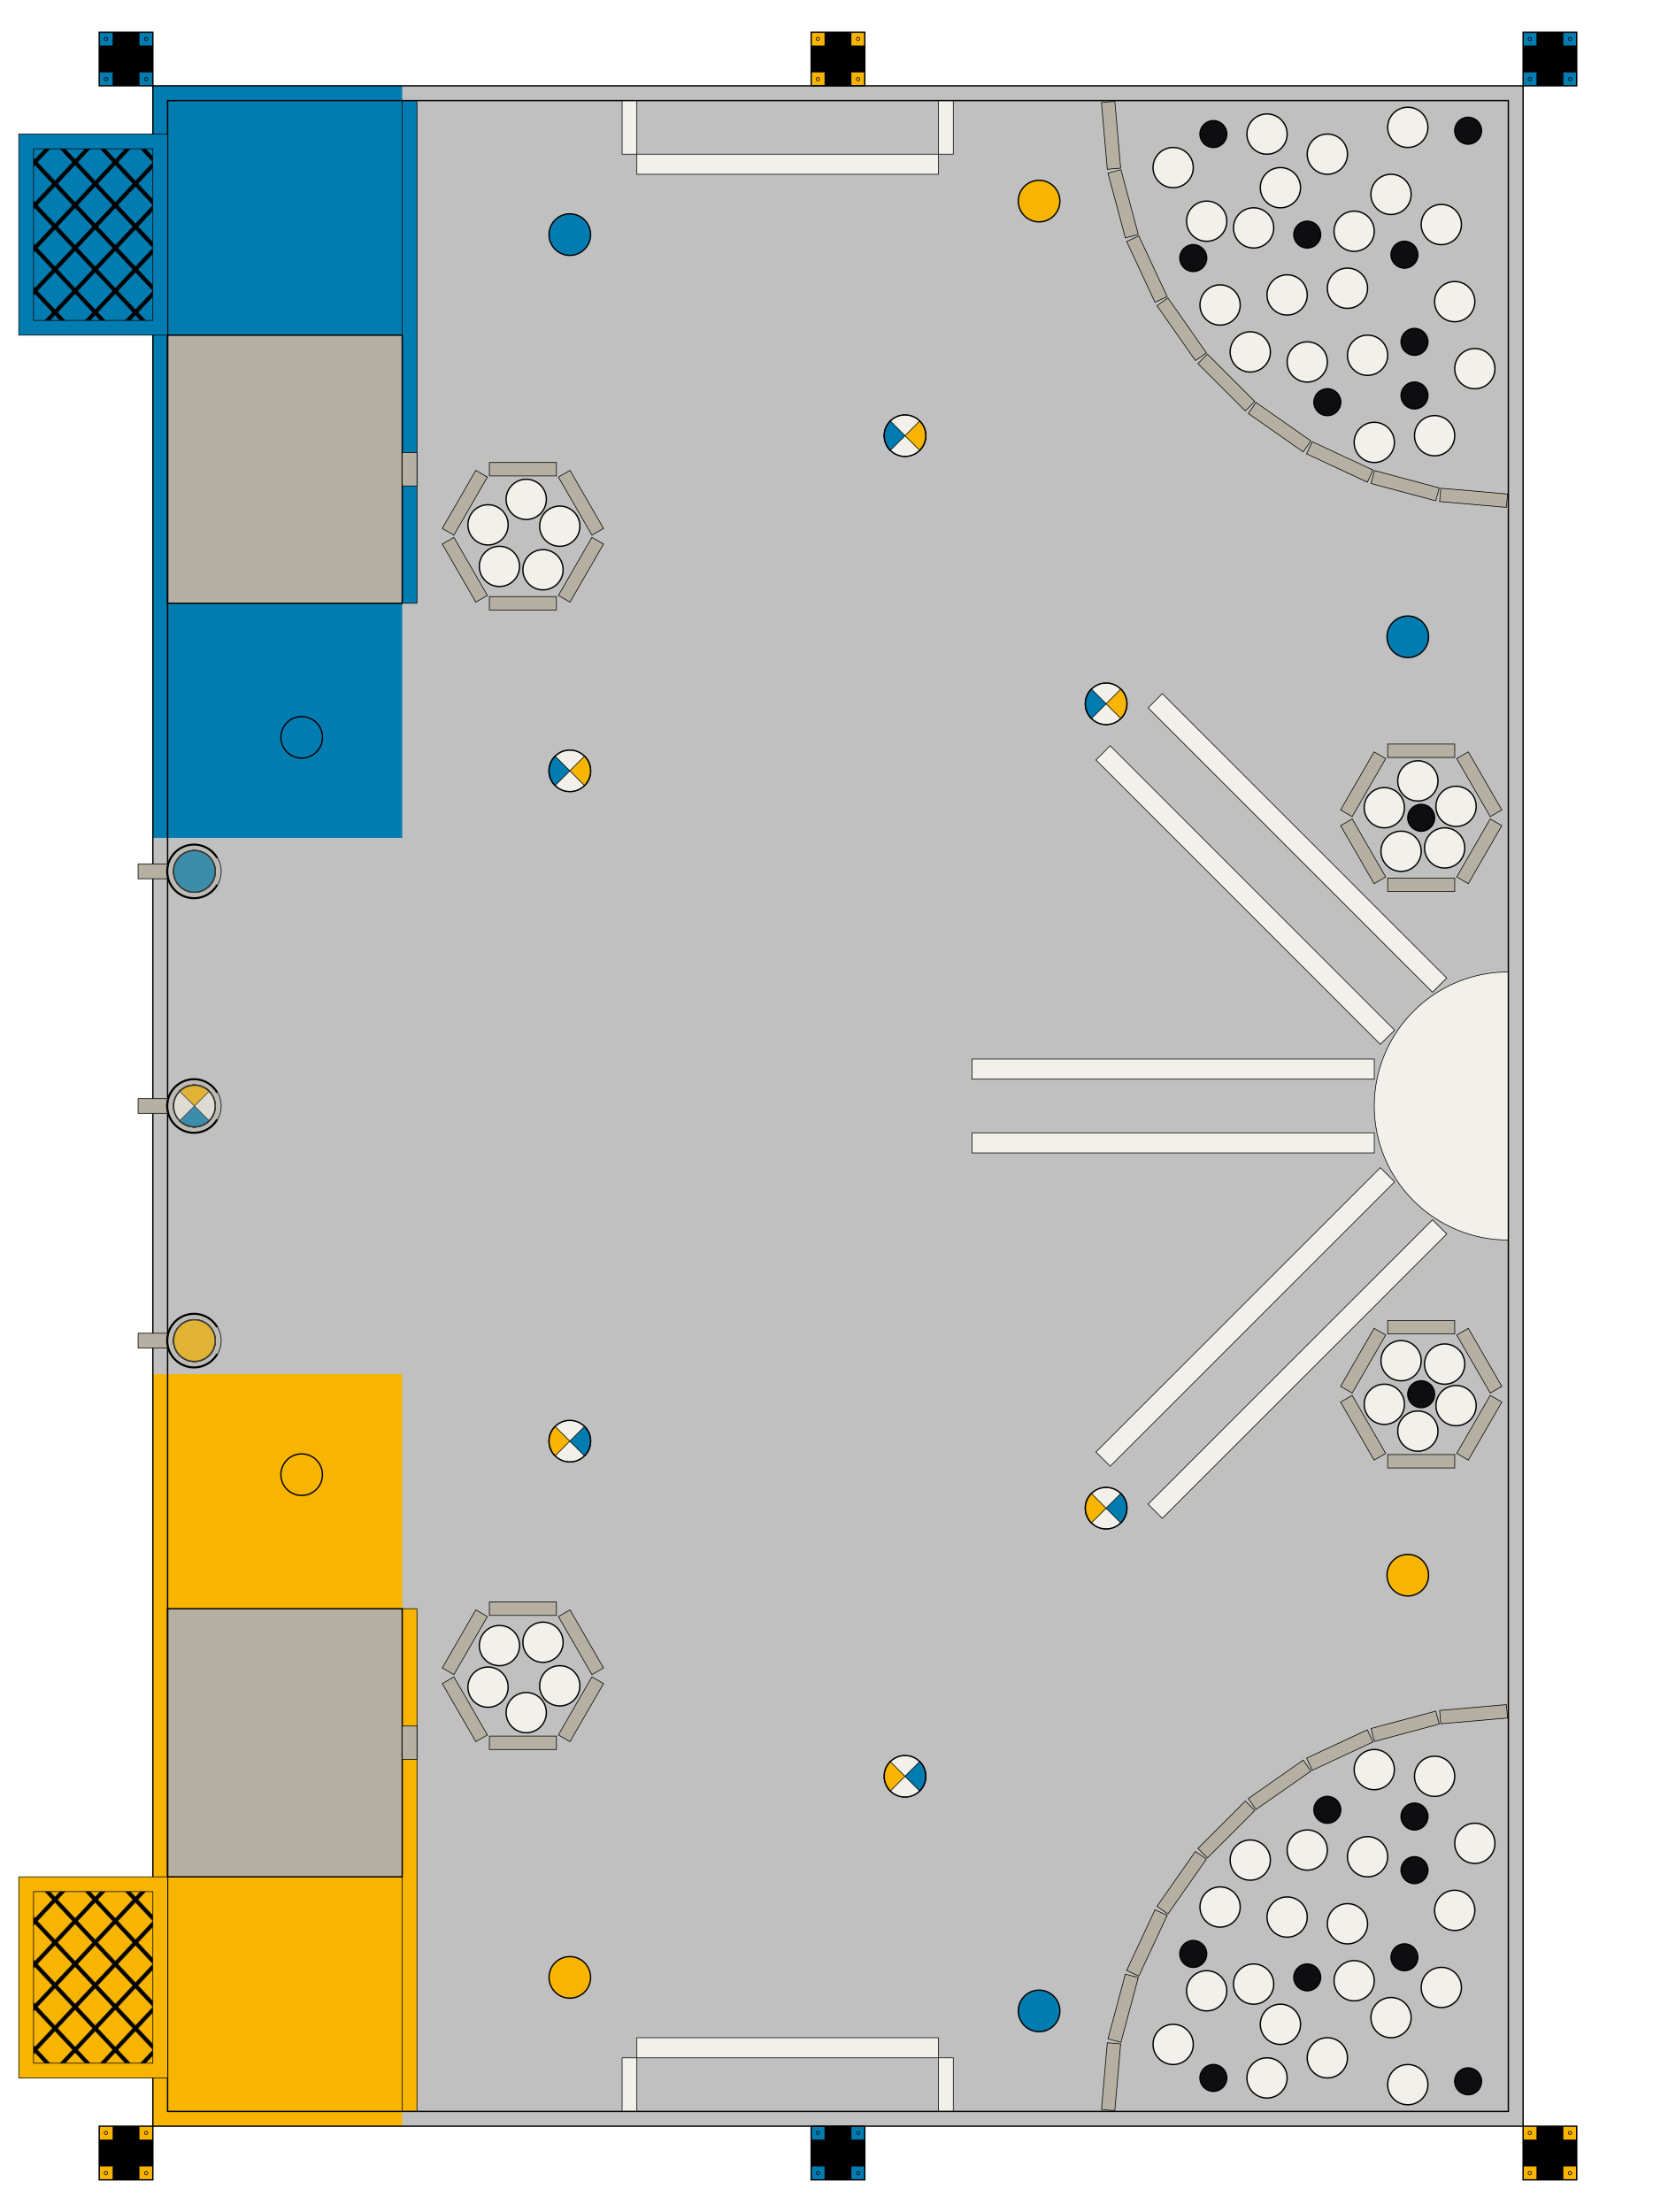
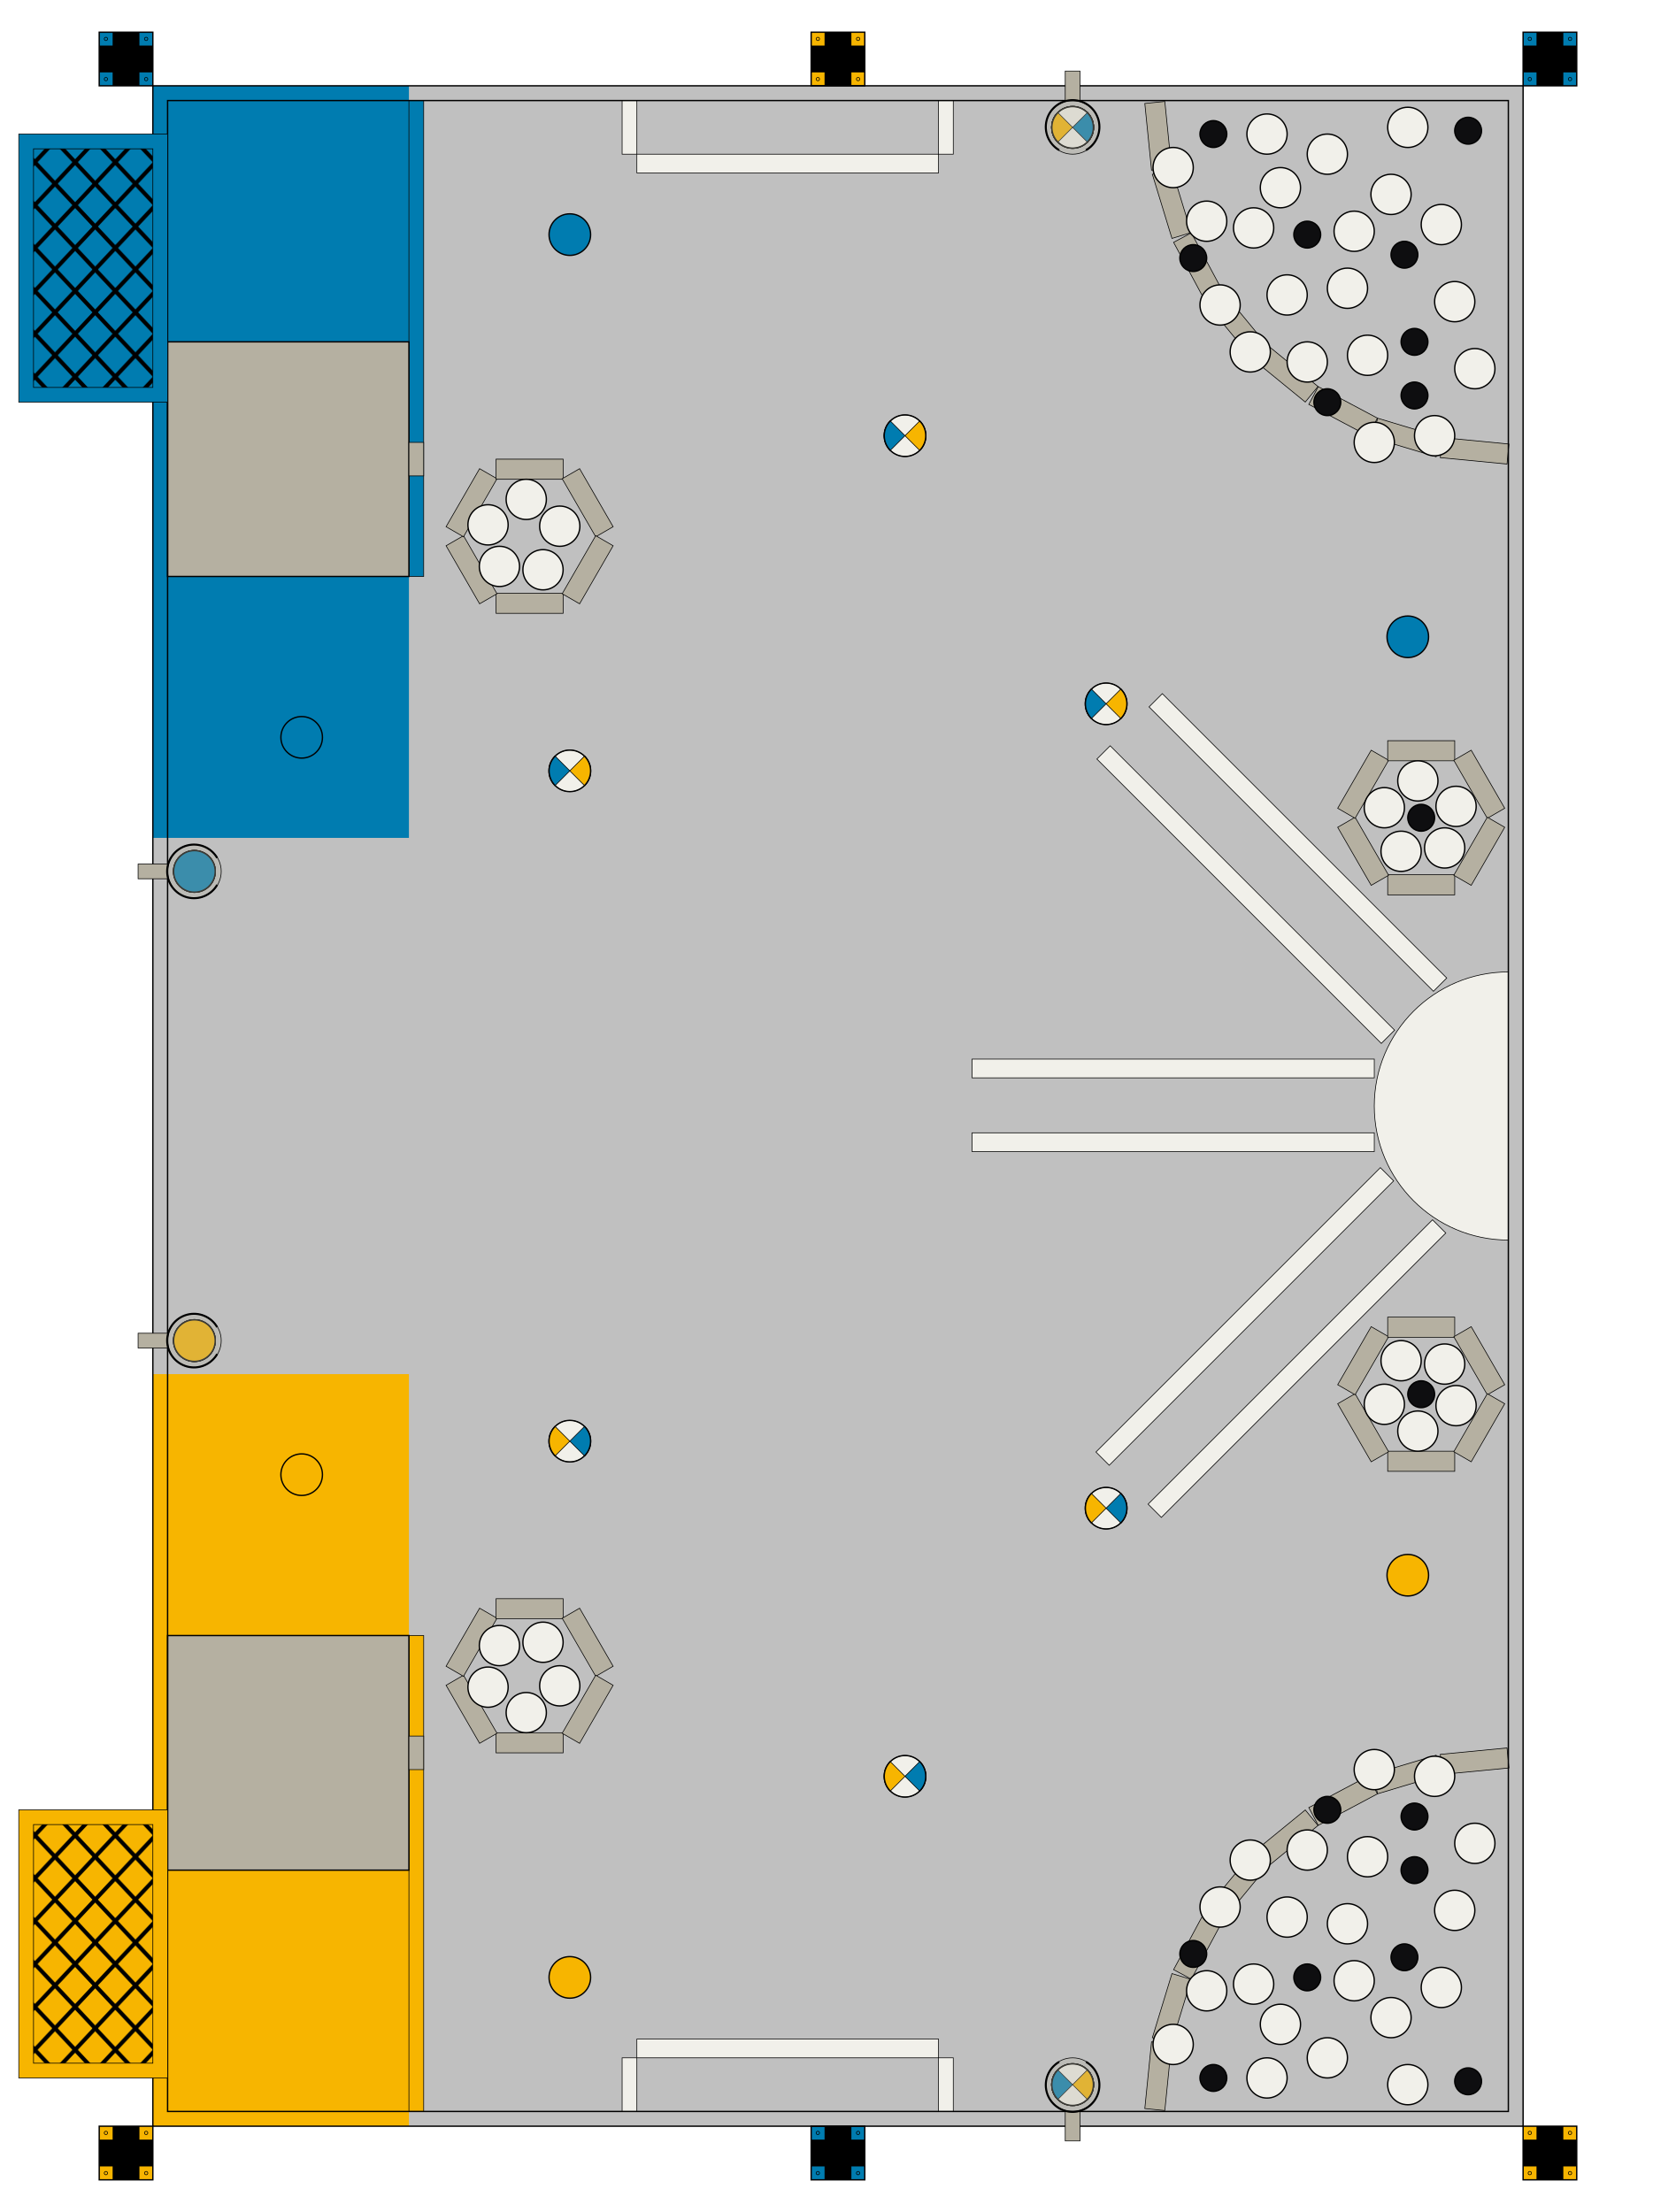
<svg xmlns="http://www.w3.org/2000/svg" xmlns:xlink="http://www.w3.org/1999/xlink" version="1.1" width="2500" height="3300" viewBox="-1250 -1650 2500 3300">
  <defs>
    <g id="beacon" z="350">
      <rect x="-40" y="-40" width="80" height="80" fill="black" />
      <rect x="-40" y="-40" width="20" height="20" />
      <rect x="20" y="-40" width="20" height="20" />
      <rect x="20" y="20" width="20" height="20" />
      <rect x="-40" y="20" width="20" height="20" />
      <circle cx="-30" cy="-30" r="2.5" stroke="black" stroke-width="1" fill-opacity="0" />
      <circle cx="30" cy="-30" r="2.5" stroke="black" stroke-width="1" fill-opacity="0" />
      <circle cx="-30" cy="30" r="2.5" stroke="black" stroke-width="1" fill-opacity="0" />
      <circle cx="30" cy="30" r="2.5" stroke="black" stroke-width="1" fill-opacity="0" />
      <rect x="-40" y="-40" width="80" height="80" stroke="black" stroke-width="2" fill-opacity="0" />
    </g>
    <g id="start-area">
-       <rect x="-1022" y="-1522" width="372" height="1122" />
-       <rect x="-650" y="-1500" width="22" height="750" zheight="22" stroke="black" stroke-width="1" />
-       <rect x="-1000" y="-1150" width="350" height="400" stroke="black" stroke-width="2" fill="#b5b0a1" />
-       <rect x="-650" y="-975" width="22" height="50" stroke="black" stroke-width="1" fill="#b5b0a1" />
+       <rect x="-1022" y="-1522" width="382" height="1122" />
+       <rect x="-640" y="-1500" width="22" height="710" zheight="22" stroke="black" stroke-width="1" />
+       <rect x="-1000" y="-1140" width="360" height="350" stroke="black" stroke-width="2" fill="#b5b0a1" />
+       <rect x="-640" y="-990" width="22" height="50" stroke="black" stroke-width="1" fill="#b5b0a1" />
    </g>
    <g id="moon-base" fill="#f1f0ea" stroke="black" stroke-width="1">
      <rect x="150" y="-1500" width="22" height="80" zheight="22" />
      <rect x="-322" y="-1500" width="22" height="80" zheight="22" />
-       <rect x="-300" y="-1420" width="450" height="30" zheight="30" />
+       <rect x="-300" y="-1420" width="450" height="28" zheight="28" />
    </g>
    <g id="lunar-storage-leg">
-       <rect x="-800" y="-70" width="600" height="30" zheight="30" />
-       <rect x="-800" y="40" width="600" height="30" zheight="30" />
+       <rect x="-800" y="-70" width="600" height="28" zheight="28" />
+       <rect x="-800" y="40" width="600" height="28" zheight="28" />
    </g>
    <g id="lunar-storage" fill="#f1f0ea" stroke="black" stroke-width="1" transform="translate(1000,0)">
      <path zheight="70" d="     M0,-200     A200,200 0 0 0 0 200     Z     " />
      <use xlink:href="#lunar-storage-leg" transform="rotate(0)" />
      <use xlink:href="#lunar-storage-leg" transform="rotate(-45)" />
      <use xlink:href="#lunar-storage-leg" transform="rotate(45)" />
    </g>
-     <rect id="crater-border-small" x="-50" y="90" width="100" height="20" zheight="20" />
+     <rect id="crater-border-small" x="-50" y="85" width="100" height="30" zheight="4" />
    <g id="crater-small" fill="#b5b0a1" stroke="black" stroke-width="1">
      <use xlink:href="#crater-border-small" transform="rotate(0)" />
      <use xlink:href="#crater-border-small" transform="rotate(60)" />
      <use xlink:href="#crater-border-small" transform="rotate(120)" />
      <use xlink:href="#crater-border-small" transform="rotate(180)" />
      <use xlink:href="#crater-border-small" transform="rotate(240)" />
      <use xlink:href="#crater-border-small" transform="rotate(300)" />
    </g>
-     <rect id="crater-border-big" x="-50" y="584.9" width="100" height="20" zheight="20" />
+     <rect id="crater-border-big" x="-50" y="510" width="100" height="30" zheight="4" />
    <g id="crater-big" fill="#b5b0a1" stroke="black" stroke-width="1">
-       <use xlink:href="#crater-border-big" transform="rotate(5)" />
-       <use xlink:href="#crater-border-big" transform="rotate(15)" />
-       <use xlink:href="#crater-border-big" transform="rotate(25)" />
-       <use xlink:href="#crater-border-big" transform="rotate(35)" />
-       <use xlink:href="#crater-border-big" transform="rotate(45)" />
-       <use xlink:href="#crater-border-big" transform="rotate(55)" />
-       <use xlink:href="#crater-border-big" transform="rotate(65)" />
-       <use xlink:href="#crater-border-big" transform="rotate(75)" />
-       <use xlink:href="#crater-border-big" transform="rotate(85)" />
+       <use xlink:href="#crater-border-big" transform="rotate(5.5)" />
+       <use xlink:href="#crater-border-big" transform="rotate(16.75)" />
+       <use xlink:href="#crater-border-big" transform="rotate(28)" />
+       <use xlink:href="#crater-border-big" transform="rotate(39.25)" />
+       <use xlink:href="#crater-border-big" transform="rotate(50.5)" />
+       <use xlink:href="#crater-border-big" transform="rotate(61.75)" />
+       <use xlink:href="#crater-border-big" transform="rotate(73)" />
+       <use xlink:href="#crater-border-big" transform="rotate(84.25)" />
    </g>
    <g id="rocket" fill="#b5b0a1" stroke="black" stroke-width="1">
-       <rect x="-1044" y="-11" width="44" height="22" zheight="472" />
-       <circle cx="-960" cy="0" r="40" z="475" zheight="80" fill-opacity="0.33" />
-       <path zheight="475" stroke-width="3" fill-opacity="0" d="     M-926,20     A40,40 0 1 1 -926 -20     " />
+       <rect x="-44" y="-11" width="44" height="22" zheight="472" />
+       <circle cx="40" cy="0" r="40" z="475" zheight="80" fill-opacity="0.33" />
+       <path zheight="475" stroke-width="3" fill-opacity="0" d="     M74,20     A40,40 0 1 1 74 -20     " />
    </g>
    <pattern id="net" x="1022" y="0" width="60" height="64" stroke="black" stroke-width="6" fill-opacity="0" patternUnits="userSpaceOnUse">
      <line x1="0" y1="0" x2="60" y2="64" />
      <line x1="0" y1="64" x2="60" y2="0" />
    </pattern>
    <g id="cargo-bay" stroke="black" stroke-width="1">
-       <rect x="-1222" y="-1450" zheight="350" width="222" height="300" />
-       <rect x="-1200" y="-1428" width="178" height="256" stroke-width="1" fill="url(#net)" />
+       <rect x="-1222" y="-1450" zheight="340" width="222" height="400" />
+       <rect x="-1200" y="-1428" width="178" height="356" stroke-width="1" fill="url(#net)" />
    </g>
    <circle id="titanium-ore" cx="0" cy="0" r="30" zheight="60" stroke="black" stroke-width="2" fill="#f1f0ea" />
    <circle id="moon-rock" cx="0" cy="0" r="20" zheight="40" stroke="black" stroke-width="2" fill="#0e0e10" />
    <circle id="lunar-module" cx="0" cy="0" r="31" zheight="100" stroke="black" stroke-width="2" />
    <g id="lunar-module-poly-u" stroke="black" zheight="100" transform="rotate(45)">
      <circle cx="0" cy="0" r="31" fill="#f1f0ea" />
      <path stroke-width="1" fill="#f7b500" d="     M0,0     L0,31.5     A31.5,31.5 0 0 0 31.5 0     Z     " />
      <path stroke-width="1" fill="#007cb0" d="     M0,0     L0,-31.5     A31.5,31.5 0 0 0 -31.5 0     Z     " />
      <circle cx="0" cy="0" r="31" stroke-width="2" fill-opacity="0" />
    </g>
    <use id="lunar-module-poly-r" xlink:href="#lunar-module-poly-u" transform="rotate(-90)" />
    <use id="lunar-module-poly-l" xlink:href="#lunar-module-poly-u" transform="rotate(90)" />
    <use id="lunar-module-poly-d" xlink:href="#lunar-module-poly-u" transform="rotate(180)" />
  </defs>
  <rect x="-1022" y="-1522" width="2044" height="3044" fill="#C0C0C0" />
  <use id="starting-area-ours" xlink:href="#start-area" fill="#f7b500" transform="scale(1,-1)" />
  <use id="starting-area-theirs" xlink:href="#start-area" fill="#007cb0" />
  <g id="beacons">
    <use x="-1062" y="-1562" id="beacon-theirs-1" xlink:href="#beacon" fill="#007cb0" />
    <use x="0" y="-1562" id="beacon-ours-2" xlink:href="#beacon" fill="#f7b500" />
    <use x="1062" y="-1562" id="beacon-theirs-3" xlink:href="#beacon" fill="#007cb0" />
    <use x="-1062" y="1562" id="beacon-ours-1" xlink:href="#beacon" fill="#f7b500" />
    <use x="0" y="1562" id="beacon-theirs-2" xlink:href="#beacon" fill="#007cb0" />
    <use x="1062" y="1562" id="beacon-ours-3" xlink:href="#beacon" fill="#f7b500" />
  </g>
  <use id="moon-base-ours" xlink:href="#moon-base" transform="scale(1,-1)" />
  <use id="moon-base-theirs" xlink:href="#moon-base" />
  <use id="lunar-lander" xlink:href="#lunar-storage" />
-   <use x="-470" y="-850" id="crater-2" xlink:href="#crater-small" />
+   <use x="-460" y="-850" id="crater-2" xlink:href="#crater-small" />
  <use x="870" y="-430" id="crater-3" xlink:href="#crater-small" />
  <use x="870" y="430" id="crater-4" xlink:href="#crater-small" />
-   <use x="-470" y="850" id="crater-5" xlink:href="#crater-small" />
+   <use x="-460" y="850" id="crater-5" xlink:href="#crater-small" />
  <use x="1000" y="-1500" id="crater-1" xlink:href="#crater-big" />
  <use x="1000" y="-1500" id="crater-6" xlink:href="#crater-big" transform="scale(1,-1)" />
  <g fill-opacity="0" stroke="black" stroke-width="2">
    <rect x="-1022" y="-1522" width="2044" height="3044" />
    <rect x="-1000" y="-1500" width="2000" height="3000" />
  </g>
-   <use x="300" y="-1350" z="0" id="lunar-module-ours-1" xlink:href="#lunar-module" fill="#f7b500" />
+   <use x="350" y="-1460" z="0" id="lunar-module-1" xlink:href="#lunar-module-poly-r" />
  <use x="-400" y="-1300" z="0" id="lunar-module-theirs-1" xlink:href="#lunar-module" fill="#007cb0" />
-   <use x="100" y="-1000" z="0" id="lunar-module-1" xlink:href="#lunar-module-poly-r" />
+   <use x="100" y="-1000" z="0" id="lunar-module-2" xlink:href="#lunar-module-poly-r" />
  <use x="850" y="-700" z="0" id="lunar-module-theirs-2" xlink:href="#lunar-module" fill="#007cb0" />
-   <use x="400" y="-600" z="0" id="lunar-module-2" xlink:href="#lunar-module-poly-r" />
+   <use x="400" y="-600" z="0" id="lunar-module-3" xlink:href="#lunar-module-poly-r" />
  <use x="-800" y="-550" z="0" id="lunar-module-theirs-3" xlink:href="#lunar-module" fill="#007cb0" />
-   <use x="-400" y="-500" z="0" id="lunar-module-3" xlink:href="#lunar-module-poly-r" />
+   <use x="-400" y="-500" z="0" id="lunar-module-4" xlink:href="#lunar-module-poly-r" />
  <use x="-960" y="-350" z="0" id="lunar-module-theirs-4" xlink:href="#lunar-module" fill="#007cb0" />
-   <use x="-960" y="0" z="0" id="lunar-module-4" xlink:href="#lunar-module-poly-u" />
-   <use x="-960" y="350" z="0" id="lunar-module-ours-2" xlink:href="#lunar-module" fill="#f7b500" />
+   <use x="-960" y="350" z="0" id="lunar-module-ours-1" xlink:href="#lunar-module" fill="#f7b500" />
  <use x="-400" y="500" z="0" id="lunar-module-5" xlink:href="#lunar-module-poly-l" />
-   <use x="-800" y="550" z="0" id="lunar-module-ours-3" xlink:href="#lunar-module" fill="#f7b500" />
+   <use x="-800" y="550" z="0" id="lunar-module-ours-2" xlink:href="#lunar-module" fill="#f7b500" />
  <use x="400" y="600" z="0" id="lunar-module-6" xlink:href="#lunar-module-poly-l" />
-   <use x="850" y="700" z="0" id="lunar-module-ours-4" xlink:href="#lunar-module" fill="#f7b500" />
+   <use x="850" y="700" z="0" id="lunar-module-ours-3" xlink:href="#lunar-module" fill="#f7b500" />
  <use x="100" y="1000" z="0" id="lunar-module-7" xlink:href="#lunar-module-poly-l" />
-   <use x="-400" y="1300" z="0" id="lunar-module-ours-5" xlink:href="#lunar-module" fill="#f7b500" />
-   <use x="300" y="1350" z="0" id="lunar-module-theirs-5" xlink:href="#lunar-module" fill="#007cb0" />
-   <use x="-960" y="-350" z="100" id="lunar-module-theirs-6" xlink:href="#lunar-module" fill="#007cb0" />
-   <use x="-960" y="0" z="100" id="lunar-module-8" xlink:href="#lunar-module-poly-d" />
-   <use x="-960" y="350" z="100" id="lunar-module-ours-6" xlink:href="#lunar-module" fill="#f7b500" />
-   <use x="-960" y="-350" z="200" id="lunar-module-theirs-7" xlink:href="#lunar-module" fill="#007cb0" />
-   <use x="-960" y="0" z="200" id="lunar-module-9" xlink:href="#lunar-module-poly-u" />
-   <use x="-960" y="350" z="200" id="lunar-module-ours-7" xlink:href="#lunar-module" fill="#f7b500" />
-   <use x="-960" y="-350" z="300" id="lunar-module-theirs-8" xlink:href="#lunar-module" fill="#007cb0" />
-   <use x="-960" y="0" z="300" id="lunar-module-10" xlink:href="#lunar-module-poly-d" />
-   <use x="-960" y="350" z="300" id="lunar-module-ours-8" xlink:href="#lunar-module" fill="#f7b500" />
+   <use x="-400" y="1300" z="0" id="lunar-module-ours-4" xlink:href="#lunar-module" fill="#f7b500" />
+   <use x="350" y="1460" z="0" id="lunar-module-8" xlink:href="#lunar-module-poly-l" />
+   <use x="350" y="-1460" z="100" id="lunar-module-9" xlink:href="#lunar-module-poly-l" />
+   <use x="-960" y="-350" z="100" id="lunar-module-theirs-5" xlink:href="#lunar-module" fill="#007cb0" />
+   <use x="-960" y="350" z="100" id="lunar-module-ours-5" xlink:href="#lunar-module" fill="#f7b500" />
+   <use x="350" y="1460" z="100" id="lunar-module-10" xlink:href="#lunar-module-poly-r" />
+   <use x="350" y="-1460" z="200" id="lunar-module-11" xlink:href="#lunar-module-poly-r" />
+   <use x="-960" y="-350" z="200" id="lunar-module-theirs-6" xlink:href="#lunar-module" fill="#007cb0" />
+   <use x="-960" y="350" z="200" id="lunar-module-ours-6" xlink:href="#lunar-module" fill="#f7b500" />
+   <use x="350" y="1460" z="200" id="lunar-module-12" xlink:href="#lunar-module-poly-l" />
+   <use x="350" y="-1460" z="300" id="lunar-module-13" xlink:href="#lunar-module-poly-l" />
+   <use x="-960" y="-350" z="300" id="lunar-module-theirs-7" xlink:href="#lunar-module" fill="#007cb0" />
+   <use x="-960" y="350" z="300" id="lunar-module-ours-7" xlink:href="#lunar-module" fill="#f7b500" />
+   <use x="350" y="1460" z="300" id="lunar-module-14" xlink:href="#lunar-module-poly-r" />
  <use x="850" y="-1460" id="titanium-ore-1" xlink:href="#titanium-ore" />
  <use x="640" y="-1450" id="titanium-ore-2" xlink:href="#titanium-ore" />
  <use x="730" y="-1420" id="titanium-ore-3" xlink:href="#titanium-ore" />
  <use x="500" y="-1400" id="titanium-ore-4" xlink:href="#titanium-ore" />
  <use x="660" y="-1370" id="titanium-ore-5" xlink:href="#titanium-ore" />
  <use x="825" y="-1360" id="titanium-ore-6" xlink:href="#titanium-ore" />
  <use x="550" y="-1320" id="titanium-ore-7" xlink:href="#titanium-ore" />
  <use x="900" y="-1315" id="titanium-ore-8" xlink:href="#titanium-ore" />
  <use x="620" y="-1310" id="titanium-ore-9" xlink:href="#titanium-ore" />
  <use x="770" y="-1305" id="titanium-ore-10" xlink:href="#titanium-ore" />
  <use x="760" y="-1220" id="titanium-ore-11" xlink:href="#titanium-ore" />
  <use x="670" y="-1210" id="titanium-ore-12" xlink:href="#titanium-ore" />
  <use x="920" y="-1200" id="titanium-ore-13" xlink:href="#titanium-ore" />
  <use x="570" y="-1195" id="titanium-ore-14" xlink:href="#titanium-ore" />
  <use x="615" y="-1125" id="titanium-ore-15" xlink:href="#titanium-ore" />
  <use x="790" y="-1120" id="titanium-ore-16" xlink:href="#titanium-ore" />
  <use x="700" y="-1110" id="titanium-ore-17" xlink:href="#titanium-ore" />
  <use x="950" y="-1100" id="titanium-ore-18" xlink:href="#titanium-ore" />
  <use x="890" y="-1000" id="titanium-ore-19" xlink:href="#titanium-ore" />
  <use x="800" y="-990" id="titanium-ore-20" xlink:href="#titanium-ore" />
  <use x="-465" y="-905" id="titanium-ore-21" xlink:href="#titanium-ore" />
  <use x="-522" y="-867" id="titanium-ore-22" xlink:href="#titanium-ore" />
  <use x="-415" y="-865" id="titanium-ore-23" xlink:href="#titanium-ore" />
  <use x="-505" y="-805" id="titanium-ore-24" xlink:href="#titanium-ore" />
  <use x="-440" y="-800" id="titanium-ore-25" xlink:href="#titanium-ore" />
  <use x="865" y="-485" id="titanium-ore-26" xlink:href="#titanium-ore" />
  <use x="922" y="-447" id="titanium-ore-27" xlink:href="#titanium-ore" />
  <use x="815" y="-445" id="titanium-ore-28" xlink:href="#titanium-ore" />
  <use x="905" y="-385" id="titanium-ore-29" xlink:href="#titanium-ore" />
  <use x="840" y="-380" id="titanium-ore-30" xlink:href="#titanium-ore" />
  <use x="840" y="380" id="titanium-ore-31" xlink:href="#titanium-ore" />
  <use x="905" y="385" id="titanium-ore-32" xlink:href="#titanium-ore" />
  <use x="815" y="445" id="titanium-ore-33" xlink:href="#titanium-ore" />
  <use x="922" y="447" id="titanium-ore-34" xlink:href="#titanium-ore" />
  <use x="865" y="485" id="titanium-ore-35" xlink:href="#titanium-ore" />
  <use x="-440" y="800" id="titanium-ore-36" xlink:href="#titanium-ore" />
  <use x="-505" y="805" id="titanium-ore-37" xlink:href="#titanium-ore" />
  <use x="-415" y="865" id="titanium-ore-38" xlink:href="#titanium-ore" />
  <use x="-522" y="867" id="titanium-ore-39" xlink:href="#titanium-ore" />
  <use x="-465" y="905" id="titanium-ore-40" xlink:href="#titanium-ore" />
  <use x="800" y="990" id="titanium-ore-41" xlink:href="#titanium-ore" />
  <use x="890" y="1000" id="titanium-ore-42" xlink:href="#titanium-ore" />
  <use x="950" y="1100" id="titanium-ore-43" xlink:href="#titanium-ore" />
  <use x="700" y="1110" id="titanium-ore-44" xlink:href="#titanium-ore" />
  <use x="790" y="1120" id="titanium-ore-45" xlink:href="#titanium-ore" />
  <use x="615" y="1125" id="titanium-ore-46" xlink:href="#titanium-ore" />
  <use x="570" y="1195" id="titanium-ore-47" xlink:href="#titanium-ore" />
  <use x="920" y="1200" id="titanium-ore-48" xlink:href="#titanium-ore" />
  <use x="670" y="1210" id="titanium-ore-49" xlink:href="#titanium-ore" />
  <use x="760" y="1220" id="titanium-ore-50" xlink:href="#titanium-ore" />
  <use x="770" y="1305" id="titanium-ore-51" xlink:href="#titanium-ore" />
  <use x="620" y="1310" id="titanium-ore-52" xlink:href="#titanium-ore" />
  <use x="900" y="1315" id="titanium-ore-53" xlink:href="#titanium-ore" />
  <use x="550" y="1320" id="titanium-ore-54" xlink:href="#titanium-ore" />
  <use x="825" y="1360" id="titanium-ore-55" xlink:href="#titanium-ore" />
  <use x="660" y="1370" id="titanium-ore-56" xlink:href="#titanium-ore" />
  <use x="500" y="1400" id="titanium-ore-57" xlink:href="#titanium-ore" />
  <use x="730" y="1420" id="titanium-ore-58" xlink:href="#titanium-ore" />
  <use x="640" y="1450" id="titanium-ore-59" xlink:href="#titanium-ore" />
  <use x="850" y="1460" id="titanium-ore-60" xlink:href="#titanium-ore" />
  <use x="940" y="-1455" id="moon-rock-1" xlink:href="#moon-rock" />
  <use x="560" y="-1450" id="moon-rock-2" xlink:href="#moon-rock" />
  <use x="845" y="-1270" id="moon-rock-3" xlink:href="#moon-rock" />
  <use x="530" y="-1265" id="moon-rock-4" xlink:href="#moon-rock" />
  <use x="700" y="-1300" id="moon-rock-5" xlink:href="#moon-rock" />
  <use x="860" y="-1140" id="moon-rock-6" xlink:href="#moon-rock" />
  <use x="860" y="-1060" id="moon-rock-7" xlink:href="#moon-rock" />
  <use x="730" y="-1050" id="moon-rock-8" xlink:href="#moon-rock" />
  <use x="870" y="-430" id="moon-rock-9" xlink:href="#moon-rock" />
  <use x="870" y="430" id="moon-rock-10" xlink:href="#moon-rock" />
  <use x="730" y="1050" id="moon-rock-11" xlink:href="#moon-rock" />
  <use x="860" y="1060" id="moon-rock-12" xlink:href="#moon-rock" />
  <use x="860" y="1140" id="moon-rock-13" xlink:href="#moon-rock" />
  <use x="530" y="1265" id="moon-rock-14" xlink:href="#moon-rock" />
  <use x="845" y="1270" id="moon-rock-15" xlink:href="#moon-rock" />
  <use x="700" y="1300" id="moon-rock-16" xlink:href="#moon-rock" />
  <use x="560" y="1450" id="moon-rock-17" xlink:href="#moon-rock" />
  <use x="940" y="1455" id="moon-rock-18" xlink:href="#moon-rock" />
-   <use y="350" id="rocket-ours" xlink:href="#rocket" />
-   <use id="rocket" xlink:href="#rocket" />
-   <use y="-350" id="rocket-theirs" xlink:href="#rocket" />
+   <use y="350" x="-1000" id="rocket-ours-1" xlink:href="#rocket" />
+   <use y="-350" x="-1000" id="rocket-theirs-1" xlink:href="#rocket" />
+   <use id="rocket-ours-2" transform="rotate(90) translate(-1500 -350)" xlink:href="#rocket" />
+   <use id="rocket-theirs-2" transform="rotate(-90) translate(-1500 350)" xlink:href="#rocket" />
  <use id="cargo-bay-ours" xlink:href="#cargo-bay" fill="#f7b500" transform="scale(1,-1)" />
  <use id="cargo-bay-theirs" xlink:href="#cargo-bay" fill="#007cb0" />
</svg>
